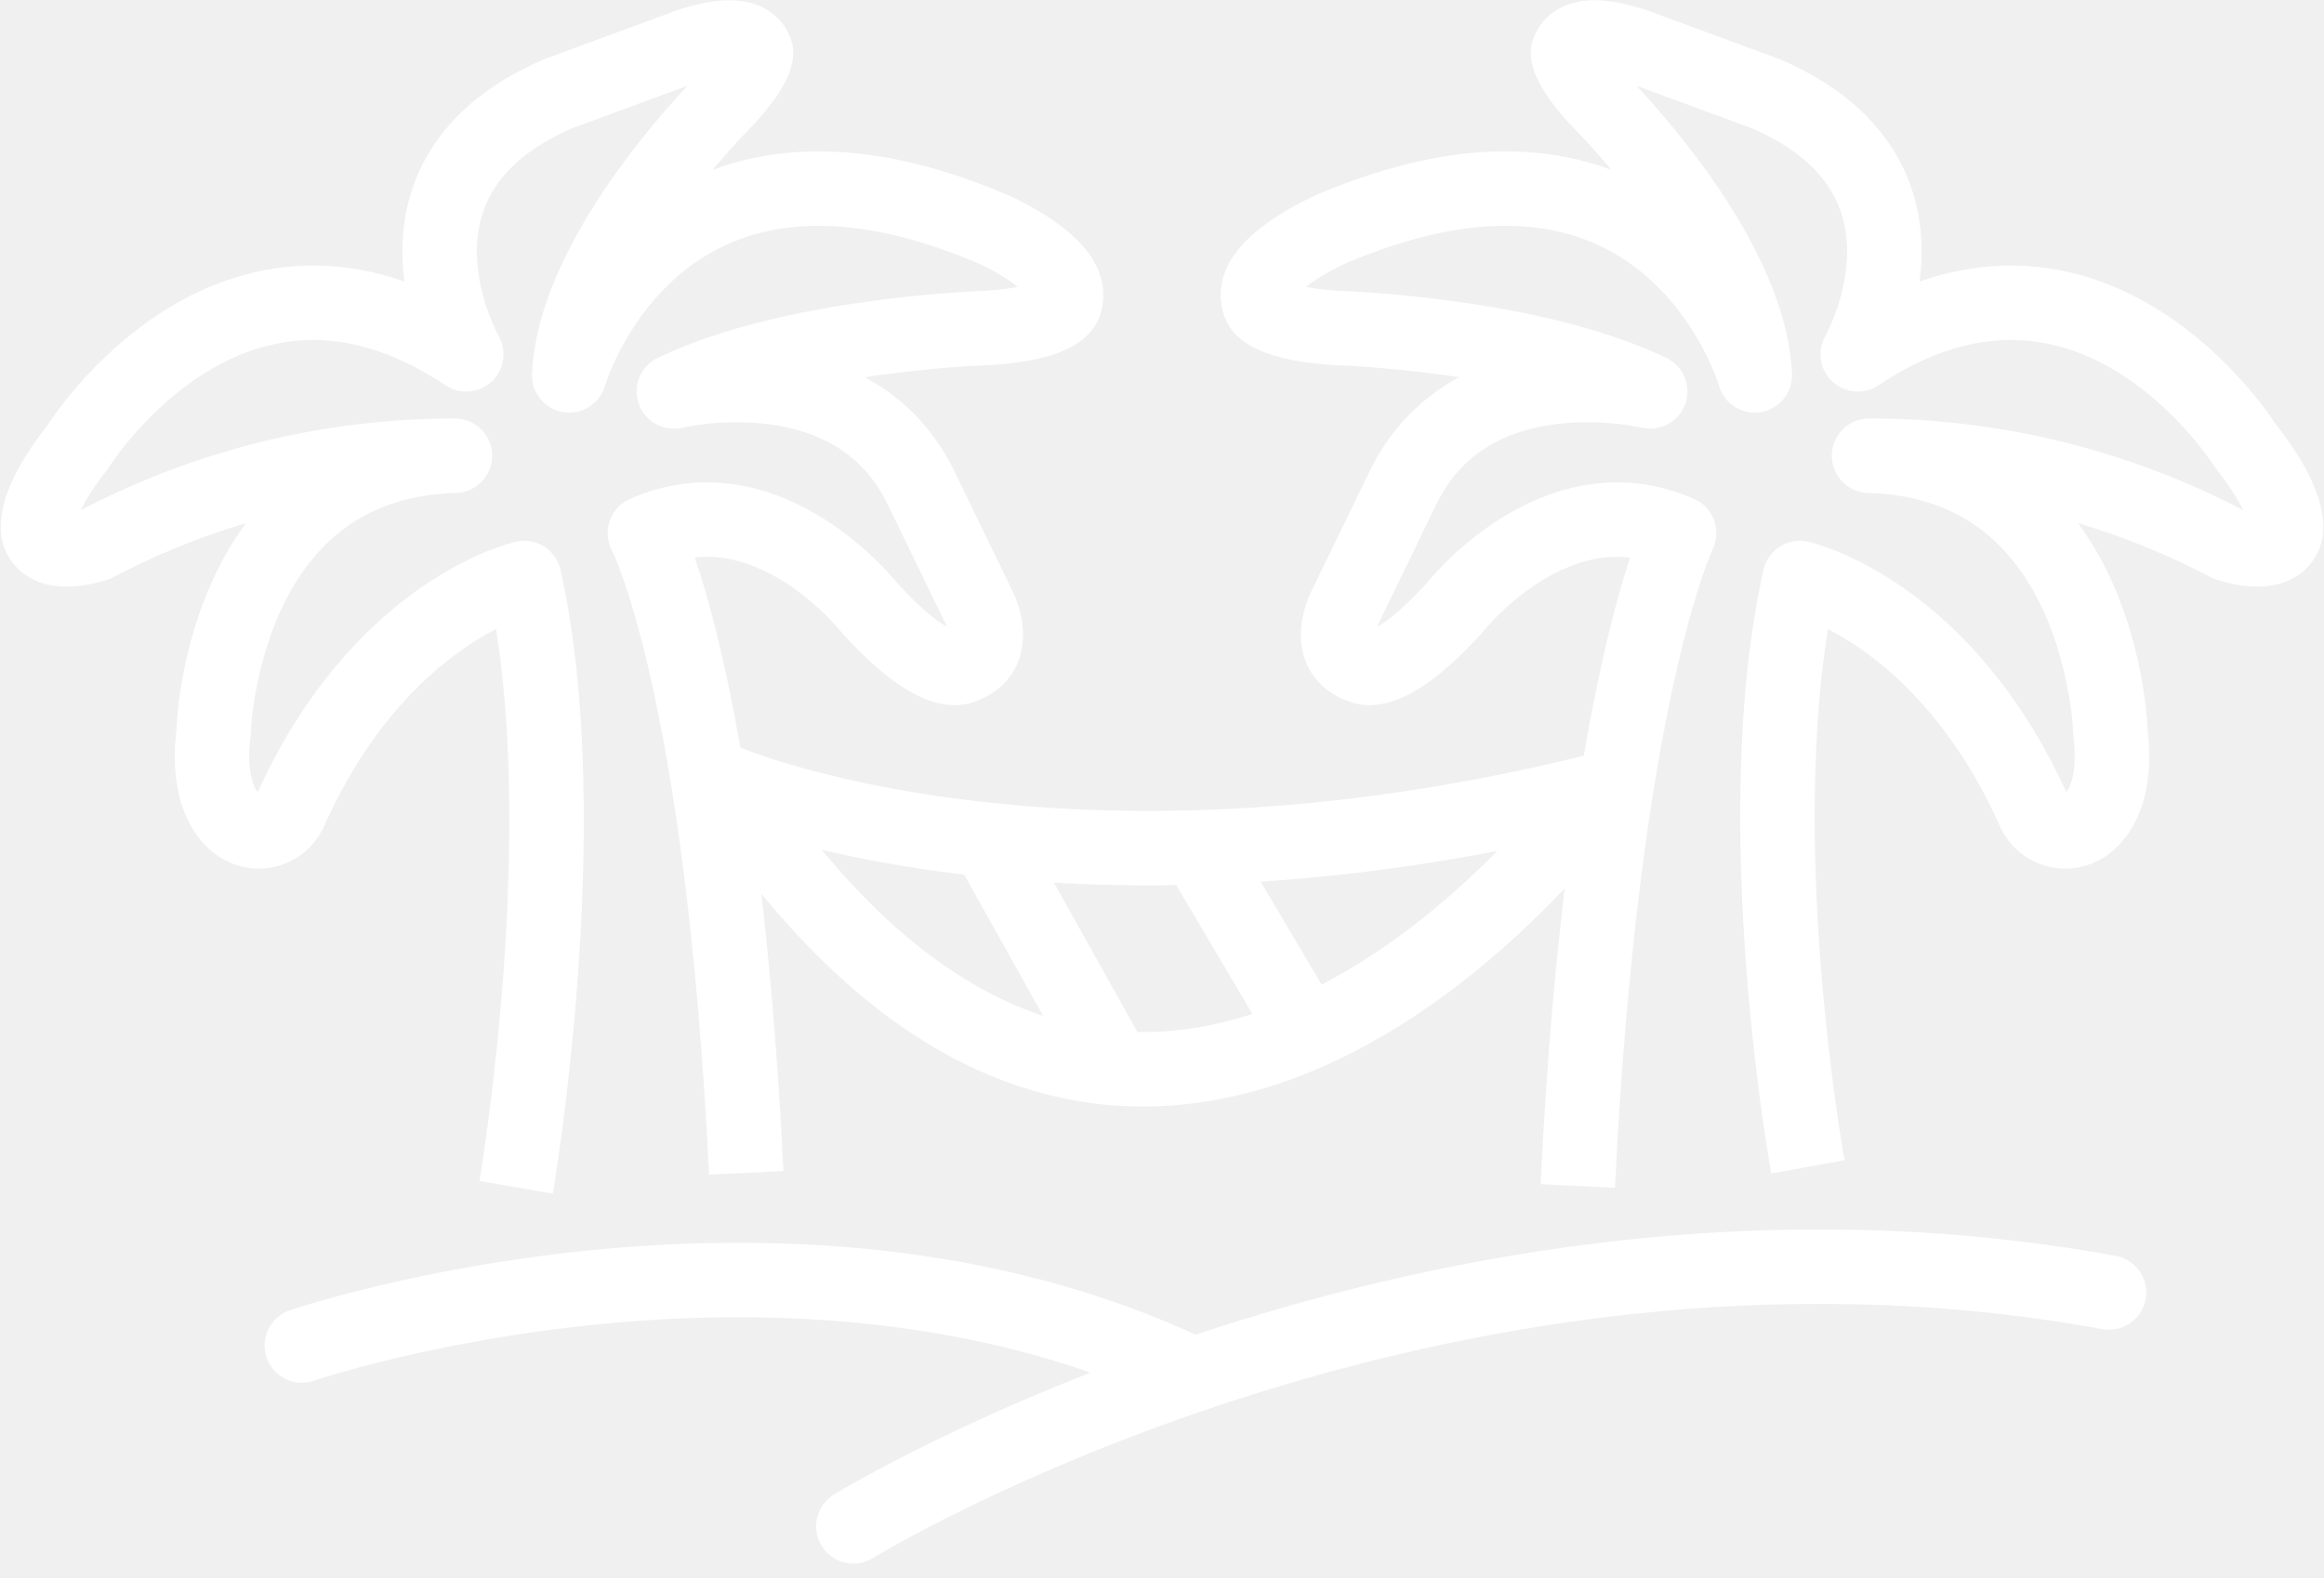
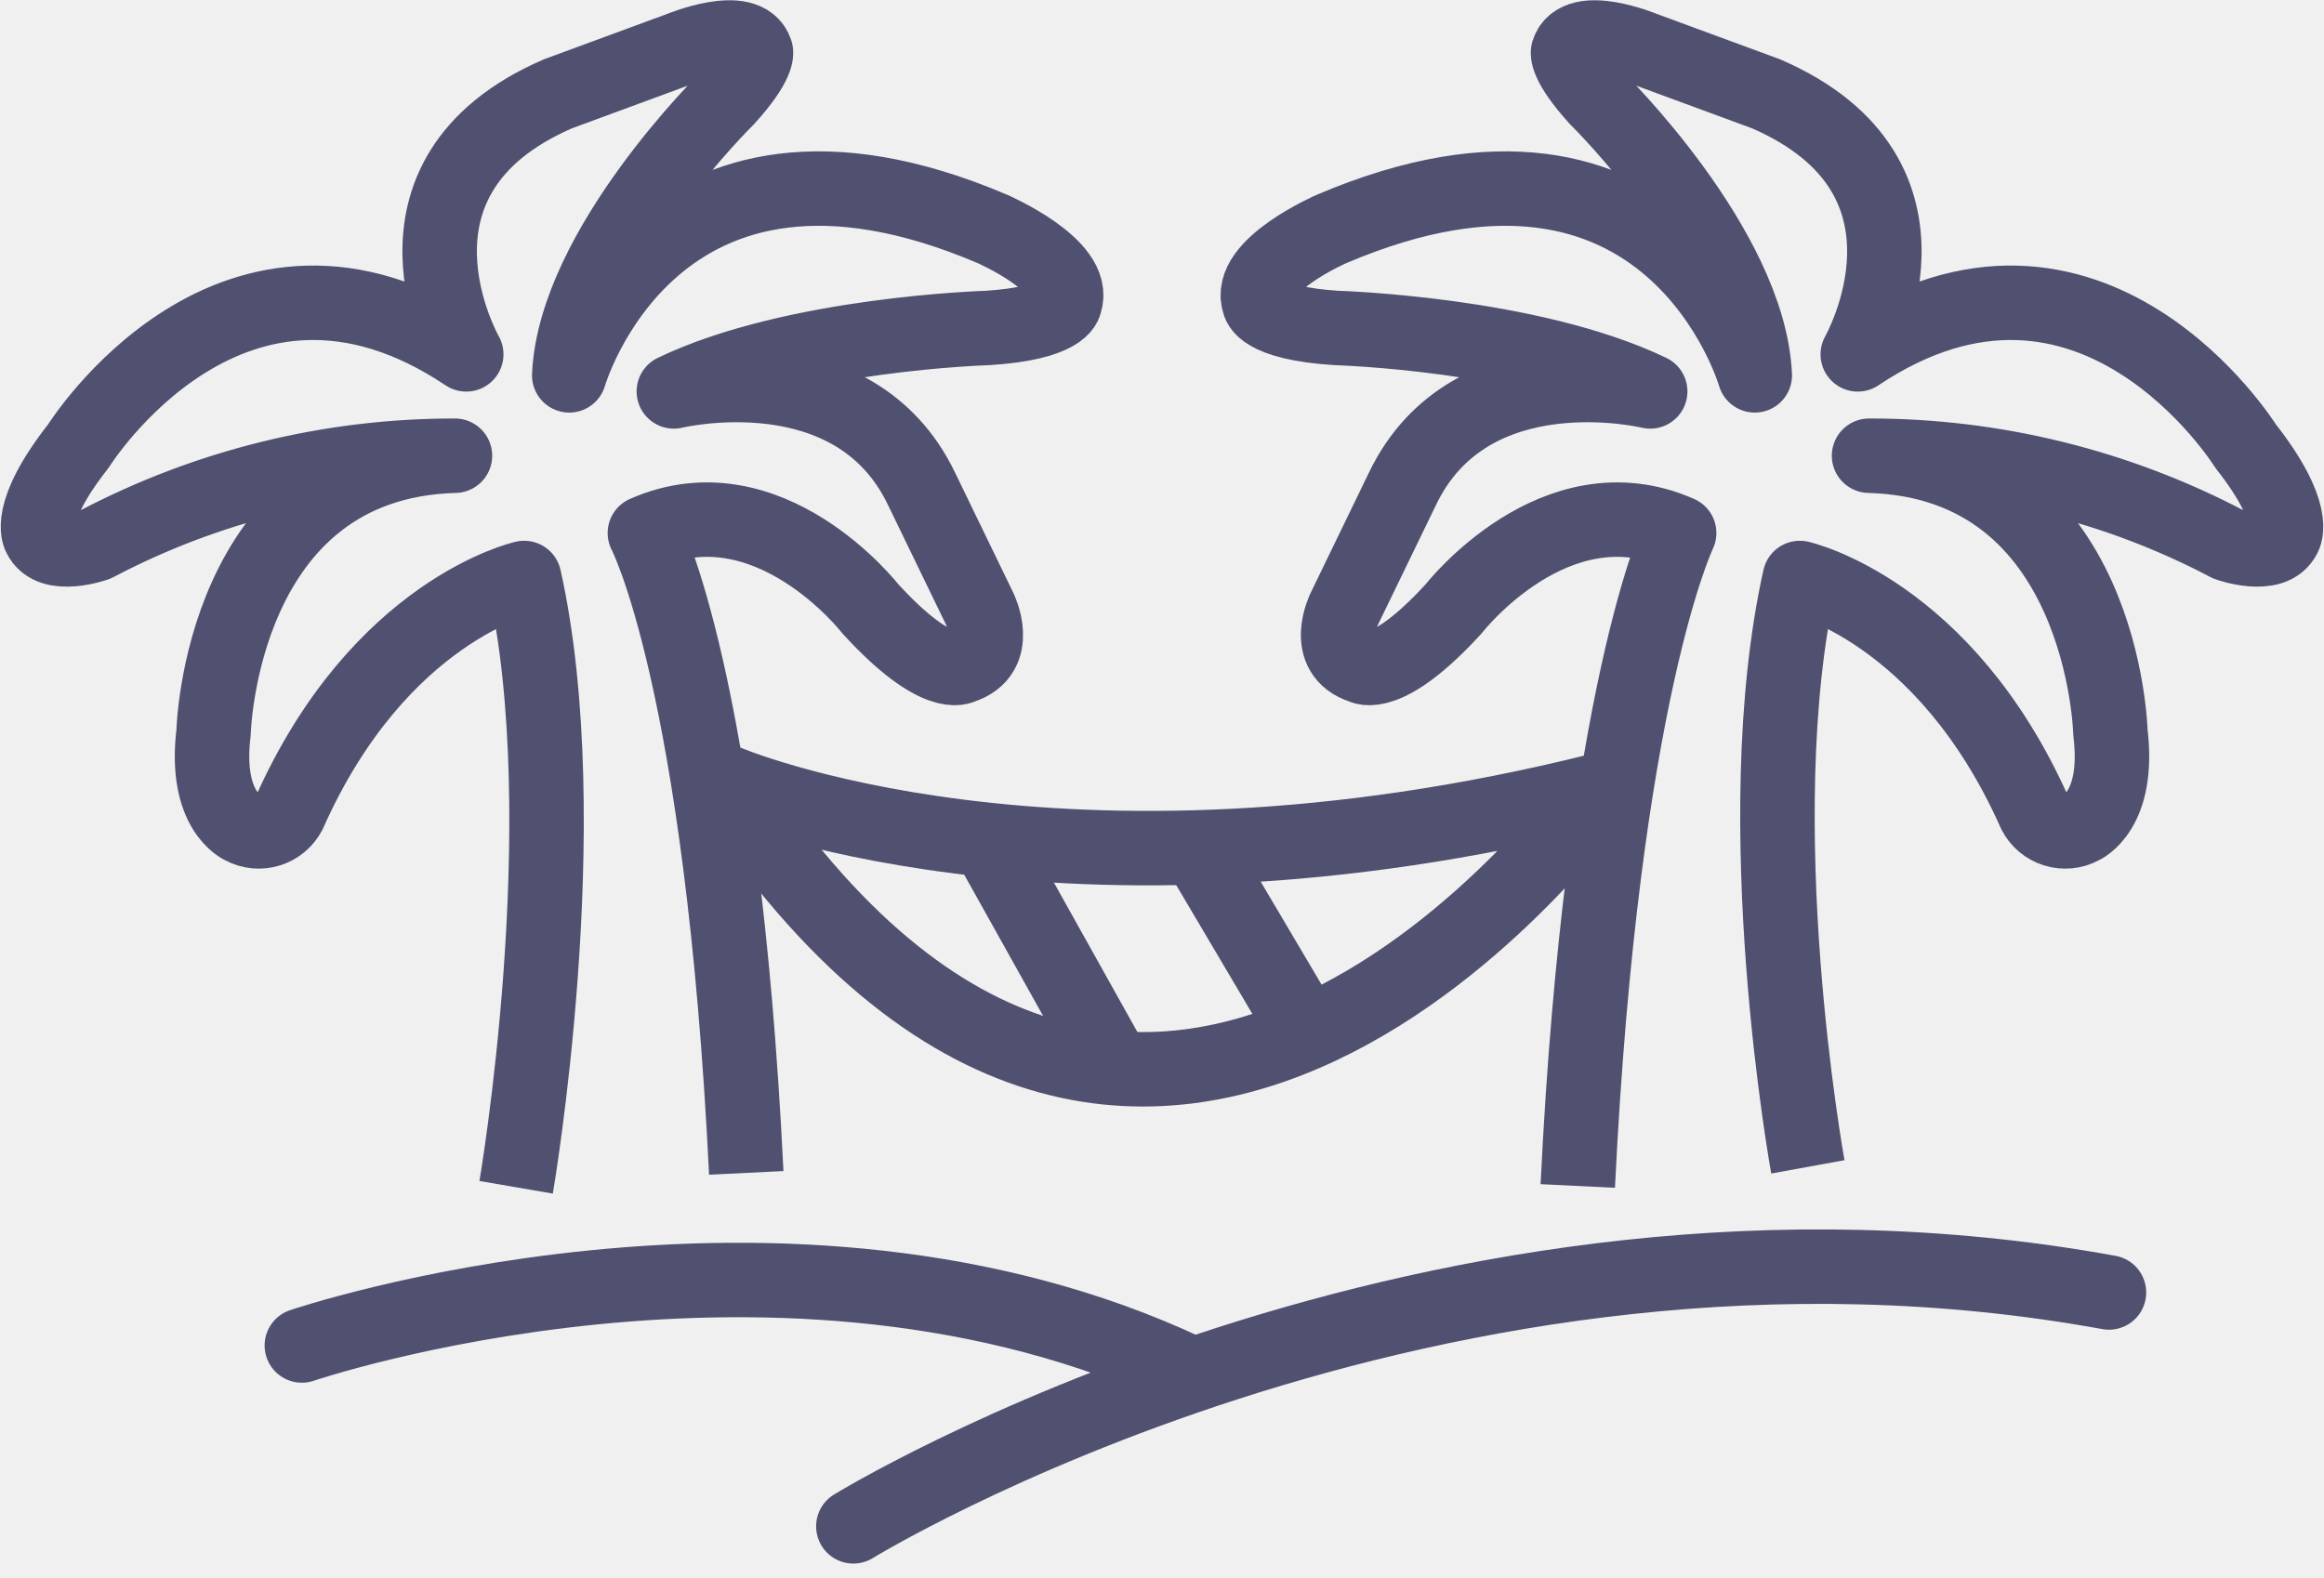
<svg xmlns="http://www.w3.org/2000/svg" width="62.417" height="42.382" viewBox="0 0 62.417 42.382">
  <g id="island-hopping-icon" transform="translate(-583.257 -2969.57)">
-     <path id="Path_215" data-name="Path 215" d="M602.746,2990.572s8.938,3.855,23.453.231C626.2,2990.8,614.07,3007.82,602.746,2990.572Z" fill="none" stroke="#fff" stroke-linejoin="round" stroke-width="2" />
-     <line id="Line_19" data-name="Line 19" x2="2.896" y2="4.899" transform="translate(615.424 2992.359)" fill="none" stroke="#fff" stroke-linejoin="round" stroke-width="2" />
-     <line id="Line_20" data-name="Line 20" x2="3.315" y2="5.936" transform="translate(609.827 2992.224)" fill="none" stroke="#fff" stroke-linejoin="round" stroke-width="2" />
-     <path id="Path_216" data-name="Path 216" d="M606.176,3010.576s15.589-9.59,33.723-6.283" fill="none" stroke="#fff" stroke-linecap="round" stroke-miterlimit="10" stroke-width="2" />
-     <path id="Path_217" data-name="Path 217" d="M591.364,3005.717s12.943-4.4,23.8.717" fill="none" stroke="#fff" stroke-linecap="round" stroke-miterlimit="10" stroke-width="2" />
-     <path id="Path_218" data-name="Path 218" d="M597.119,3001.467s1.685-9.8.216-16.369c0,0-3.89.864-6.31,6.31a.922.922,0,0,1-1.254.389s-1.037-.432-.778-2.55c0,0,.173-7.261,6.483-7.434a20.624,20.624,0,0,0-9.638,2.377s-1.211.432-1.513-.216c0,0-.389-.605,1.037-2.42,0,0,4.15-6.656,10.417-2.464,0,0-2.723-4.754,2.464-7l3.284-1.21s1.773-.735,2.032.086c0,0,.086.3-.778,1.254,0,0-4.078,4-4.236,7.434,0,0,2.248-7.823,11.367-3.933,0,0,2.291.994,1.945,1.988,0,0-.043.542-2.074.672,0,0-5.187.149-8.428,1.705,0,0,4.84-1.179,6.656,2.624l1.556,3.211s.6,1.21-.476,1.556c0,0-.648.432-2.463-1.556,0,0-2.723-3.5-6.051-2.031,0,0,2.074,3.921,2.723,17.19" fill="none" stroke="#fff" stroke-linejoin="round" stroke-width="2" />
-     <path id="Path_219" data-name="Path 219" d="M631.812,3000.918s-1.685-9.251-.216-15.82c0,0,3.89.864,6.31,6.31a.921.921,0,0,0,1.254.389s1.037-.432.778-2.55c0,0-.173-7.261-6.483-7.434a20.624,20.624,0,0,1,9.638,2.377s1.21.432,1.513-.216c0,0,.389-.605-1.038-2.42,0,0-4.149-6.656-10.416-2.464,0,0,2.723-4.754-2.464-7l-3.284-1.21s-1.772-.735-2.032.086c0,0-.086.3.778,1.254,0,0,4.077,4,4.236,7.434,0,0-2.248-7.823-11.367-3.933,0,0-2.291.994-1.945,1.988,0,0,.043.542,2.074.672,0,0,5.187.149,8.429,1.705,0,0-4.841-1.179-6.657,2.624l-1.556,3.211s-.605,1.21.476,1.556c0,0,.648.432,2.463-1.556,0,0,2.723-3.5,6.052-2.031,0,0-2.075,4.273-2.723,17.542" fill="none" stroke="#fff" stroke-linejoin="round" stroke-width="2" />
+     <path id="Path_215" data-name="Path 215" d="M602.746,2990.572s8.938,3.855,23.453.231C626.2,2990.8,614.07,3007.82,602.746,2990.572Z" fill="none" stroke="#505070" stroke-linejoin="round" stroke-width="2" />
+     <line id="Line_19" data-name="Line 19" x2="2.896" y2="4.899" transform="translate(615.424 2992.359)" fill="none" stroke="#505070" stroke-linejoin="round" stroke-width="2" />
+     <line id="Line_20" data-name="Line 20" x2="3.315" y2="5.936" transform="translate(609.827 2992.224)" fill="none" stroke="#505070" stroke-linejoin="round" stroke-width="2" />
+     <path id="Path_216" data-name="Path 216" d="M606.176,3010.576s15.589-9.59,33.723-6.283" fill="none" stroke="#505070" stroke-linecap="round" stroke-miterlimit="10" stroke-width="2" />
+     <path id="Path_217" data-name="Path 217" d="M591.364,3005.717s12.943-4.4,23.8.717" fill="none" stroke="#505070" stroke-linecap="round" stroke-miterlimit="10" stroke-width="2" />
+     <path id="Path_218" data-name="Path 218" d="M597.119,3001.467s1.685-9.8.216-16.369c0,0-3.89.864-6.31,6.31a.922.922,0,0,1-1.254.389s-1.037-.432-.778-2.55c0,0,.173-7.261,6.483-7.434a20.624,20.624,0,0,0-9.638,2.377s-1.211.432-1.513-.216c0,0-.389-.605,1.037-2.42,0,0,4.15-6.656,10.417-2.464,0,0-2.723-4.754,2.464-7l3.284-1.21s1.773-.735,2.032.086c0,0,.086.3-.778,1.254,0,0-4.078,4-4.236,7.434,0,0,2.248-7.823,11.367-3.933,0,0,2.291.994,1.945,1.988,0,0-.043.542-2.074.672,0,0-5.187.149-8.428,1.705,0,0,4.84-1.179,6.656,2.624l1.556,3.211s.6,1.21-.476,1.556c0,0-.648.432-2.463-1.556,0,0-2.723-3.5-6.051-2.031,0,0,2.074,3.921,2.723,17.19" fill="none" stroke="#505070" stroke-linejoin="round" stroke-width="2" />
+     <path id="Path_219" data-name="Path 219" d="M631.812,3000.918s-1.685-9.251-.216-15.82c0,0,3.89.864,6.31,6.31a.921.921,0,0,0,1.254.389s1.037-.432.778-2.55c0,0-.173-7.261-6.483-7.434a20.624,20.624,0,0,1,9.638,2.377s1.21.432,1.513-.216c0,0,.389-.605-1.038-2.42,0,0-4.149-6.656-10.416-2.464,0,0,2.723-4.754-2.464-7l-3.284-1.21s-1.772-.735-2.032.086c0,0-.086.3.778,1.254,0,0,4.077,4,4.236,7.434,0,0-2.248-7.823-11.367-3.933,0,0-2.291.994-1.945,1.988,0,0,.043.542,2.074.672,0,0,5.187.149,8.429,1.705,0,0-4.841-1.179-6.657,2.624l-1.556,3.211s-.605,1.21.476,1.556c0,0,.648.432,2.463-1.556,0,0,2.723-3.5,6.052-2.031,0,0-2.075,4.273-2.723,17.542" fill="none" stroke="#505070" stroke-linejoin="round" stroke-width="2" />
  </g>
</svg>
